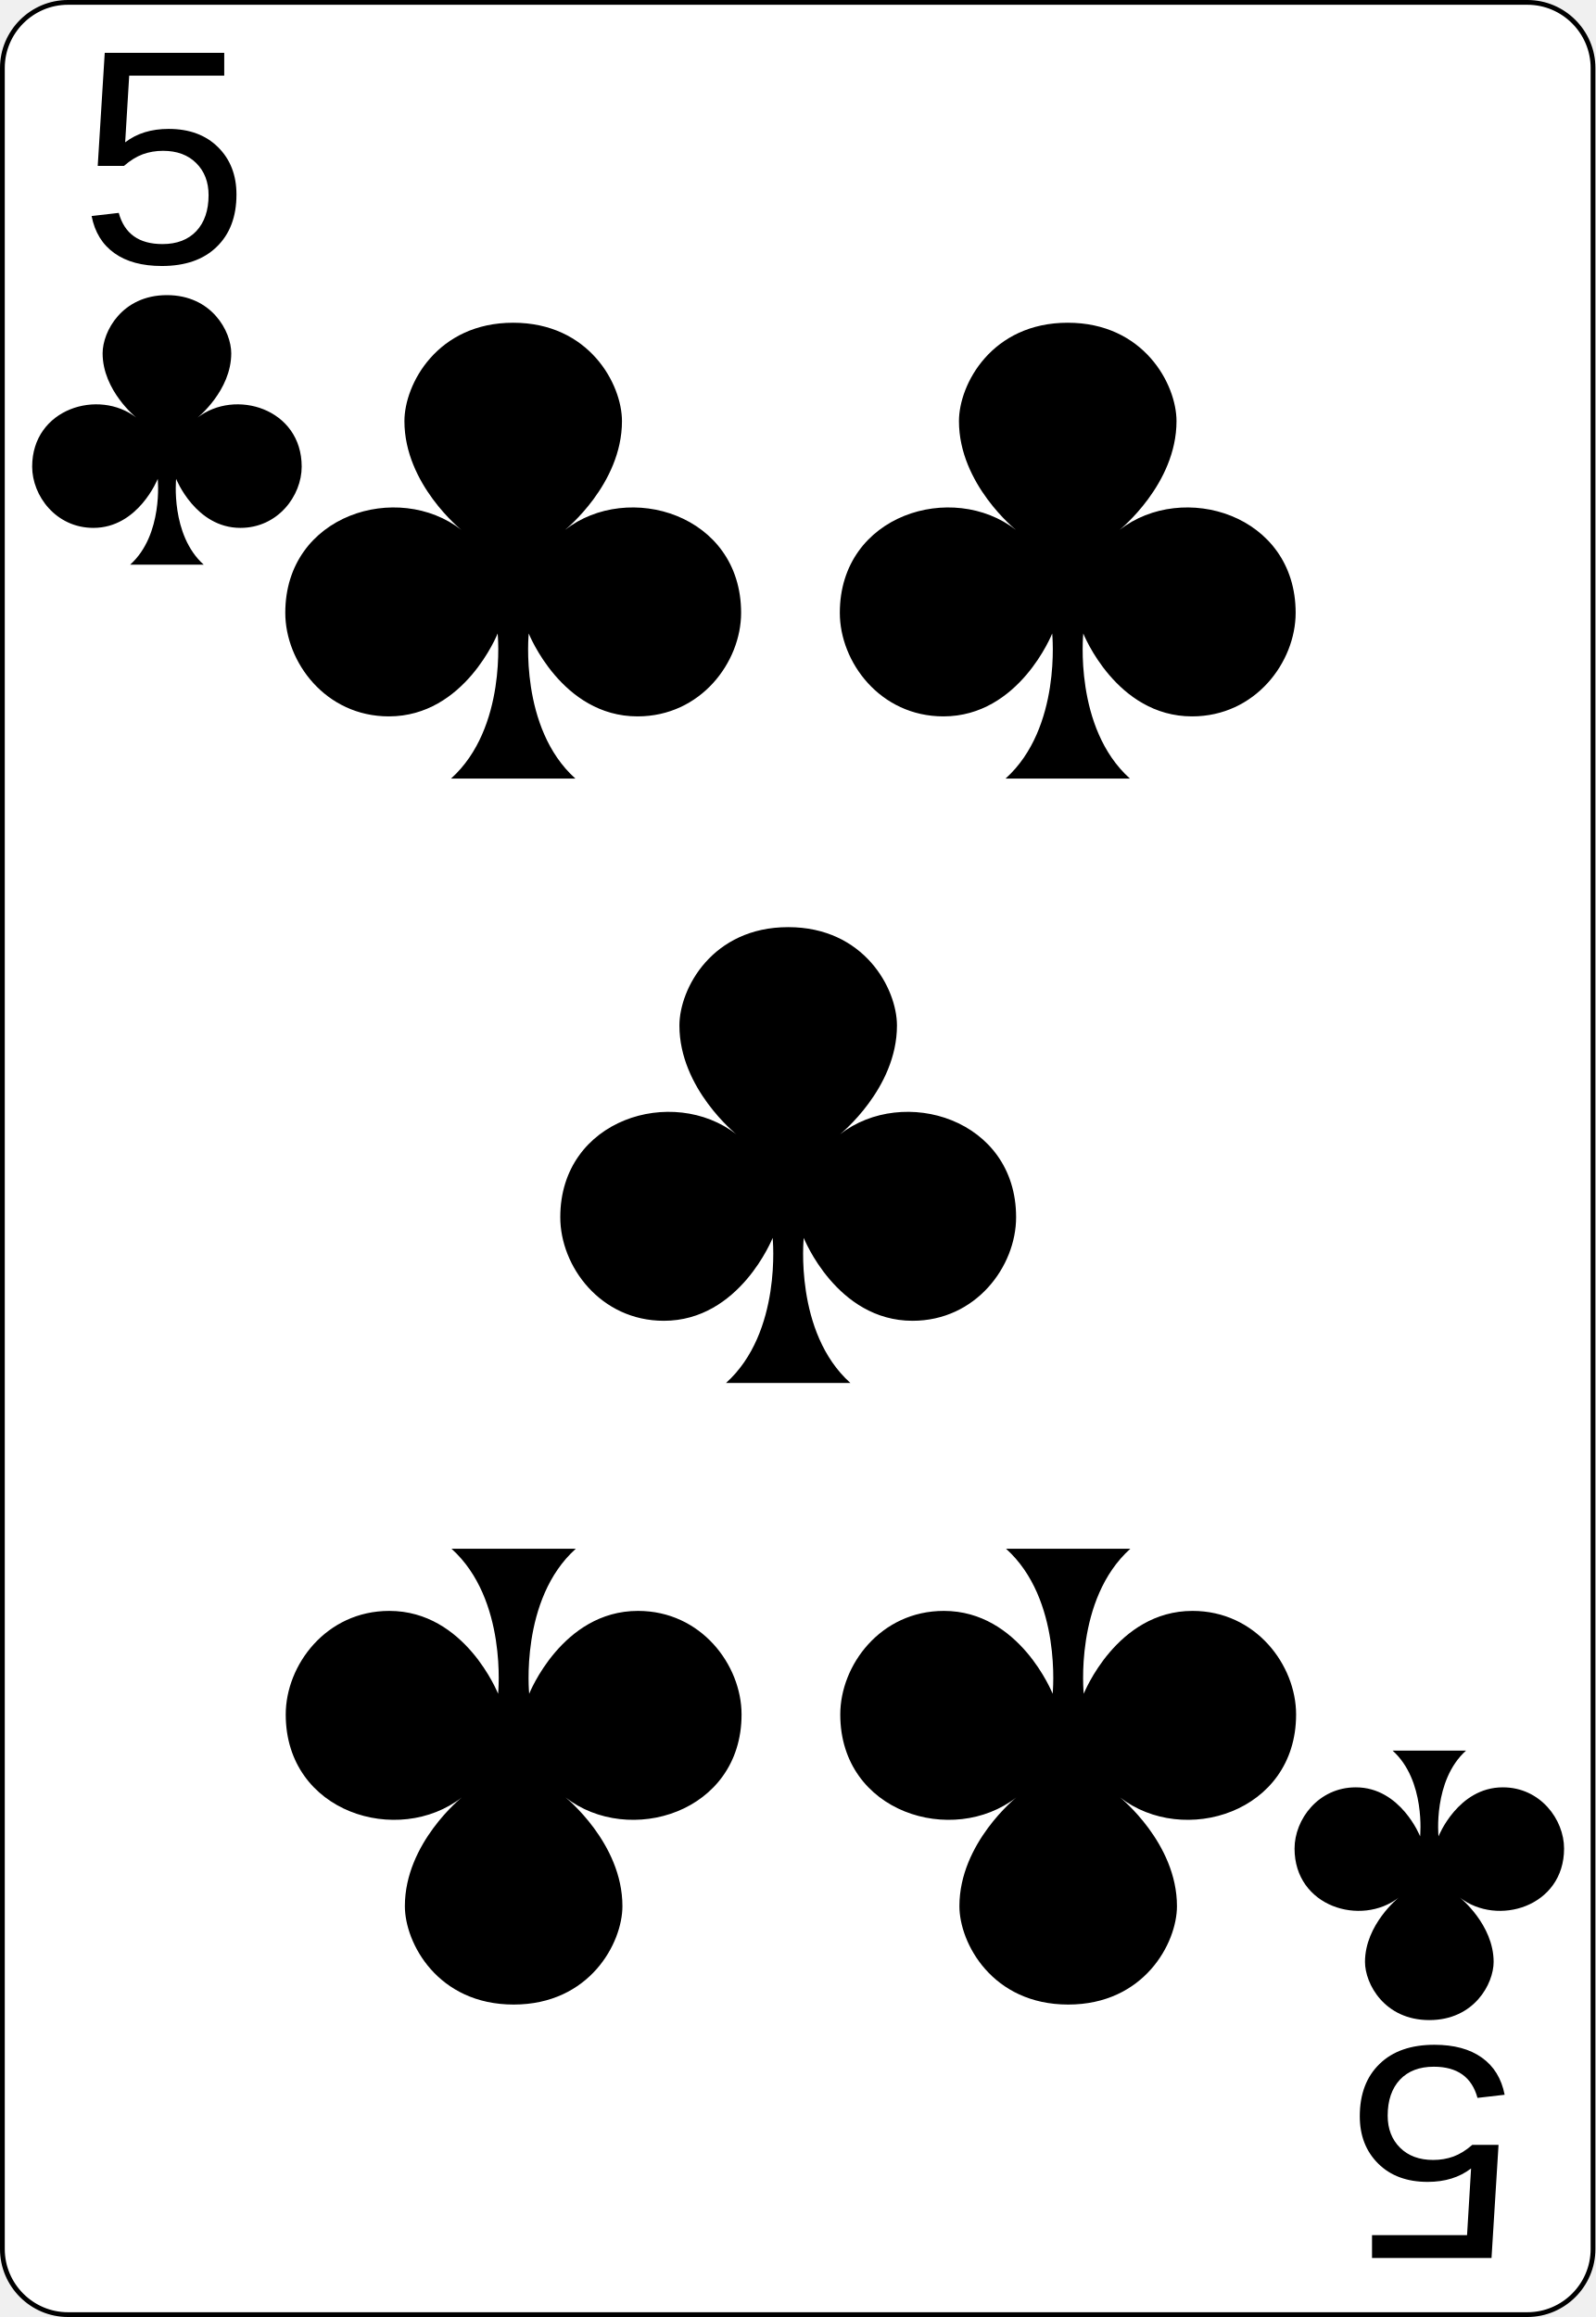
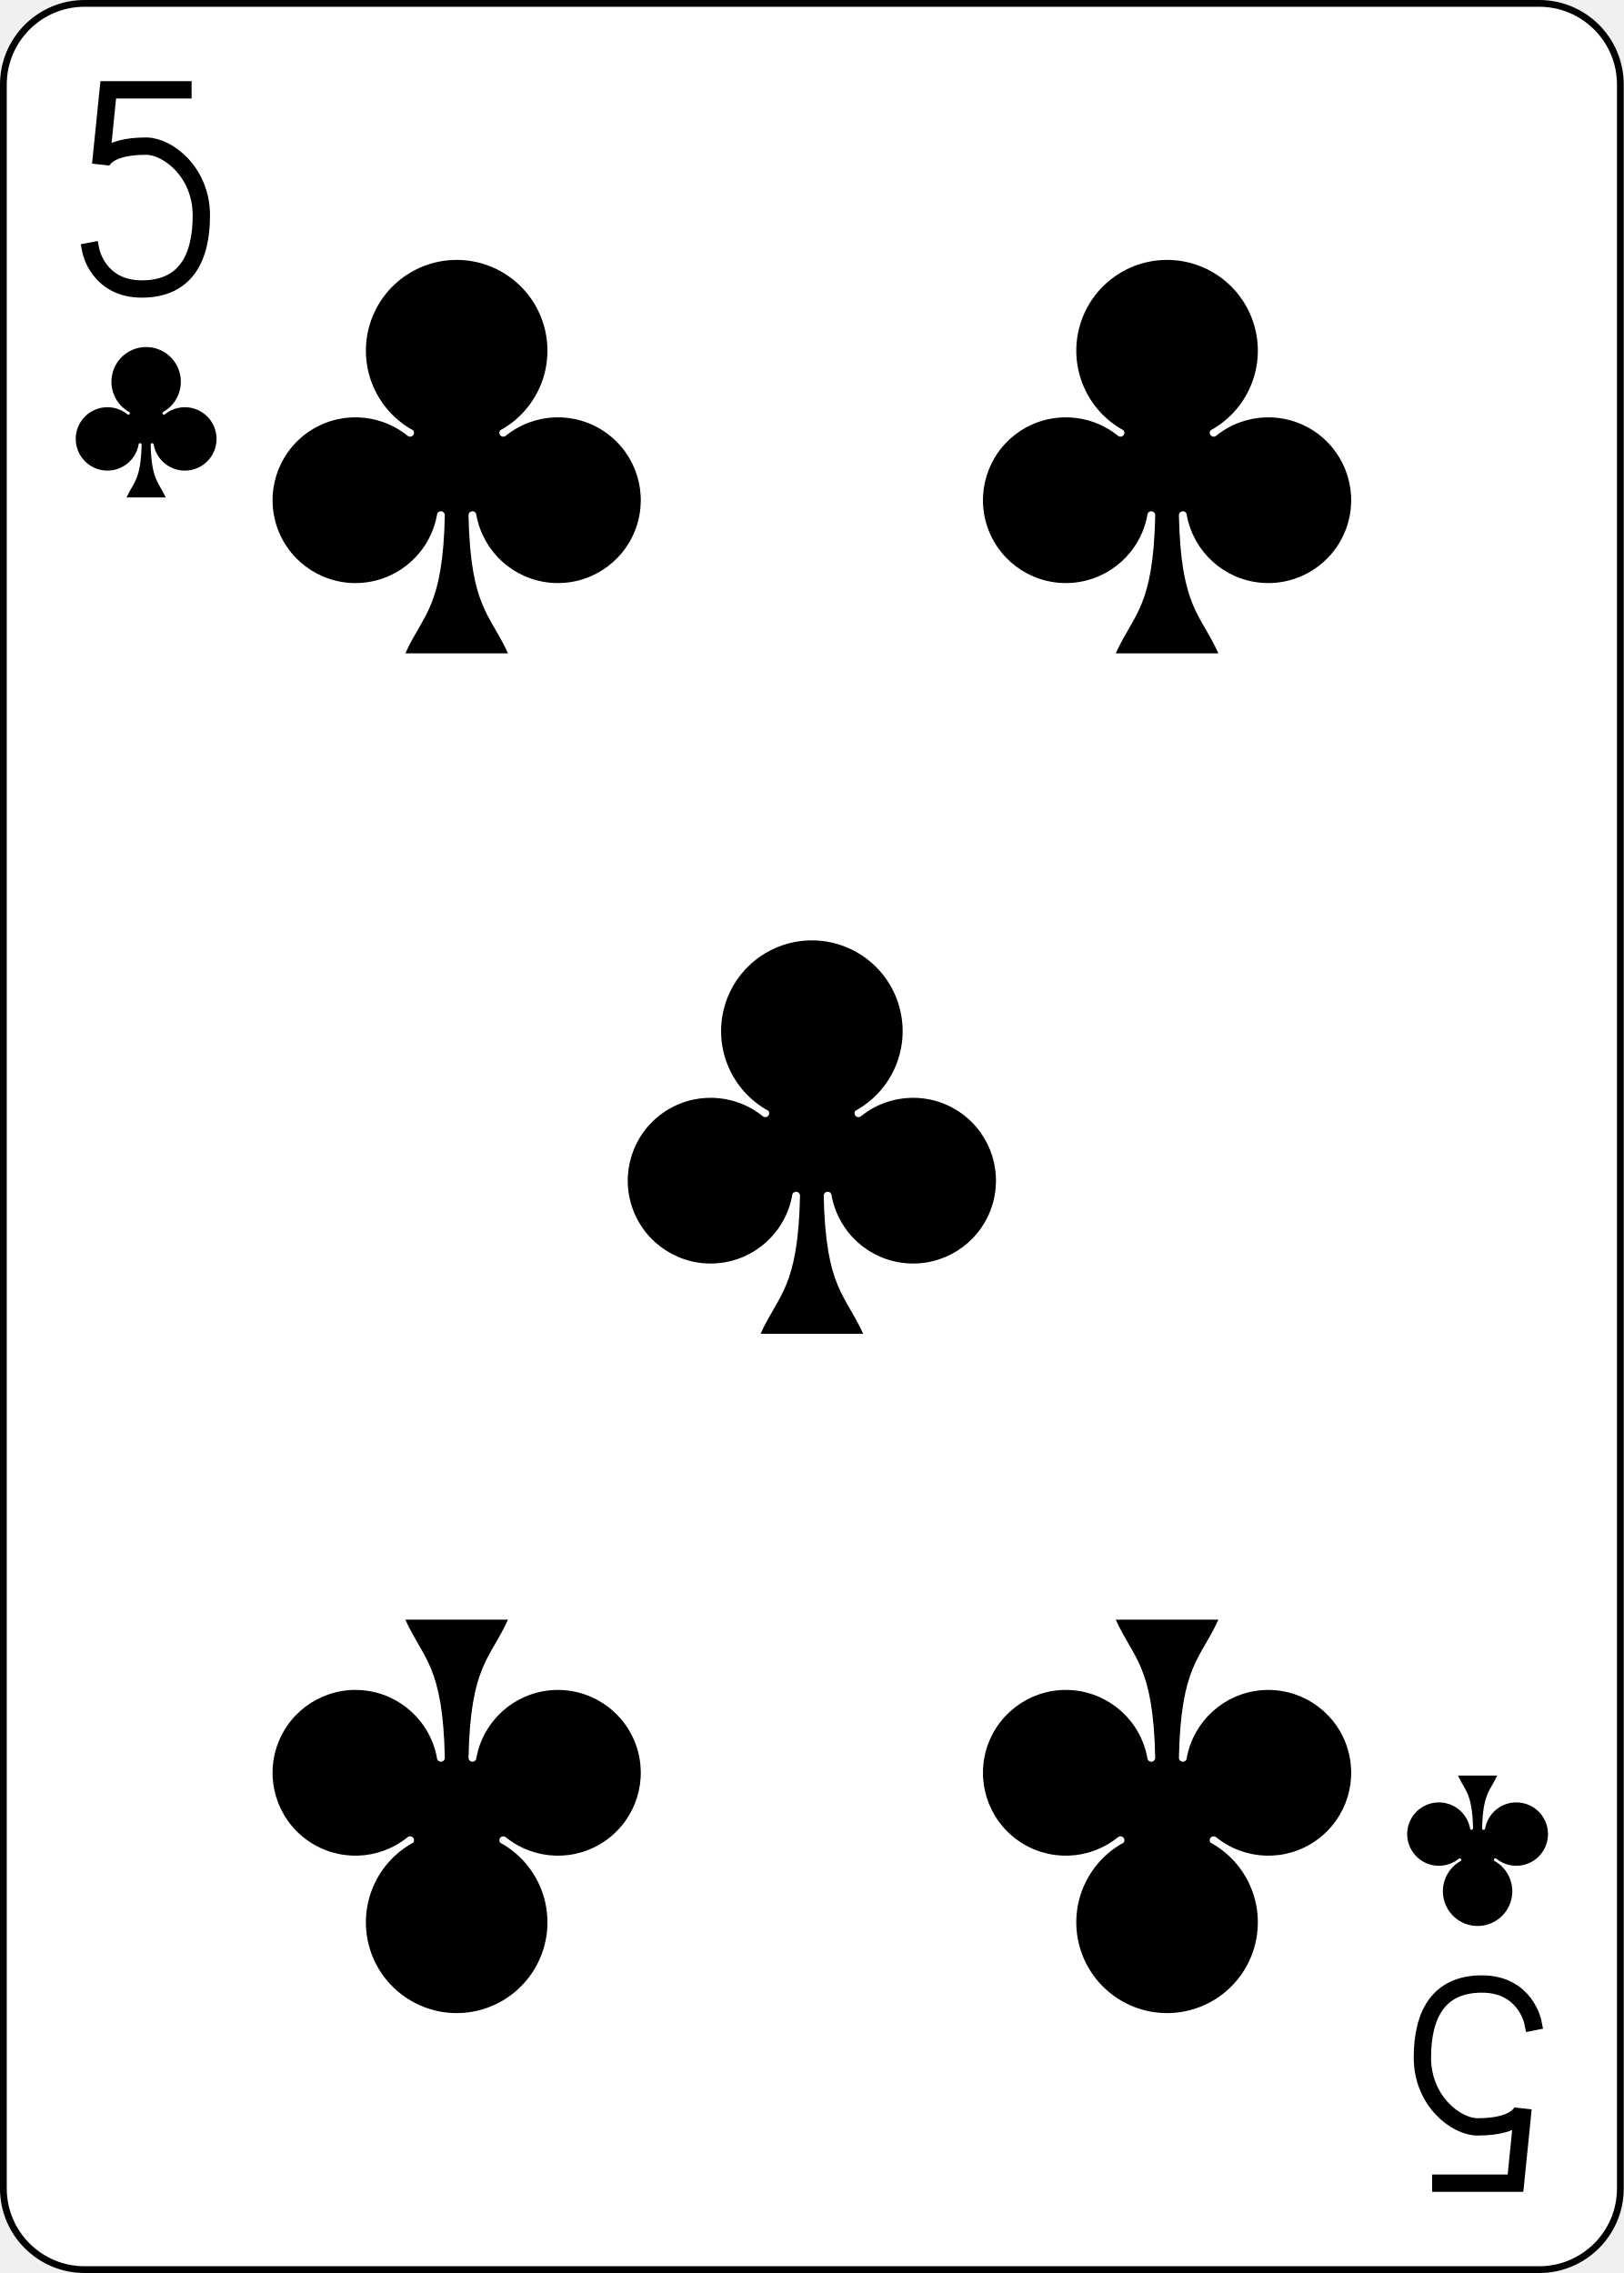
- <svg xmlns="http://www.w3.org/2000/svg" xmlns:xlink="http://www.w3.org/1999/xlink" width="167.087pt" height="242.667pt" viewBox="0 0 167.087 242.667" xml:space="preserve" id="svg2" version="1.1">
-   <defs id="defs41">
-     <radialGradient xlink:href="#linearGradient2984" id="radialGradient3760" cx="48.231" cy="18.138" fx="48.231" fy="18.138" r="9.5" gradientUnits="userSpaceOnUse" gradientTransform="matrix(-1.560526,0.01828294,-0.02684055,-2.290953,123.9838,58.80911)" />
-     <linearGradient id="linearGradient2984">
-       <stop style="stop-color:#000000;stop-opacity:1;" offset="0" id="stop2986" />
-       <stop style="stop-color:#000000;stop-opacity:0.656;" offset="1" id="stop2988" />
-     </linearGradient>
-     <radialGradient xlink:href="#linearGradient3784" id="radialGradient3792" cx="171.487" cy="511.223" fx="171.487" fy="511.223" r="81.903" gradientTransform="matrix(1.152989,-0.6739155,0.3948202,0.6754904,-233.6326,270.4008)" gradientUnits="userSpaceOnUse" />
-     <linearGradient id="linearGradient3784">
-       <stop style="stop-color:#ffffff;stop-opacity:0.534;" offset="0" id="stop3786" />
-       <stop style="stop-color:#000000;stop-opacity:0;" offset="1" id="stop3788" />
-     </linearGradient>
-     <radialGradient r="81.903" fy="511.223" fx="171.487" cy="511.223" cx="171.487" gradientTransform="matrix(1.152989,-0.6739155,0.3948202,0.6754904,-233.6326,270.4008)" gradientUnits="userSpaceOnUse" id="radialGradient3855" xlink:href="#linearGradient3784-4" />
-     <linearGradient id="linearGradient3784-4">
-       <stop style="stop-color:#ffffff;stop-opacity:0.519;" offset="0" id="stop3786-8" />
-       <stop style="stop-color:#000000;stop-opacity:0;" offset="1" id="stop3788-6" />
-     </linearGradient>
-     <radialGradient r="81.903" fy="461.841" fx="181.694" cy="461.841" cx="181.694" gradientTransform="matrix(1.152989,-0.6739155,0.3948202,0.6754904,-233.6326,270.4008)" gradientUnits="userSpaceOnUse" id="radialGradient3916" xlink:href="#linearGradient3784-3" />
-     <linearGradient id="linearGradient3784-3">
-       <stop style="stop-color:#ffffff;stop-opacity:0.702;" offset="0" id="stop3786-86" />
-       <stop style="stop-color:#000000;stop-opacity:0;" offset="1" id="stop3788-2" />
-     </linearGradient>
-   </defs>
-   <g id="Layer_x0020_1" style="fill-rule:nonzero;clip-rule:nonzero;stroke:#000000;stroke-miterlimit:4;">
-     <path style="fill:#FFFFFF;stroke-width:0.5;" d="M166.837,235.548c0,3.777-3.087,6.869-6.871,6.869H7.111c-3.775,0-6.861-3.092-6.861-6.869V7.12C0.25,3.343,3.336,0.25,7.111,0.25h152.855    c3.784,0,6.871,3.093,6.871,6.87v228.428z" id="path5" />
-     <g style="stroke:none;" id="g7">
-       <g id="g9">
- 				
- 			</g>
-     </g>
-     <g id="g15">
- 			
- 		</g>
-     <g id="g19">
- 			
- 		</g>
-     <g style="stroke:none;" id="g23">
-       <g id="g25">
- 				
- 			</g>
-     </g>
-     <g style="stroke:none;" id="g31">
-       <g id="g33">
- 				
- 			</g>
-     </g>
-   </g>
-   <text xml:space="preserve" style="font-size:32px;font-style:normal;font-weight:normal;line-height:125%;letter-spacing:0px;word-spacing:0px;fill:#000000;fill-opacity:1;stroke:none;font-family:Bitstream Vera Sans" x="8.311" y="27.548" id="text3788">
-     <tspan id="tspan3790" x="8.311" y="27.548" style="font-style:normal;font-variant:normal;font-weight:normal;font-stretch:normal;font-family:Arial;-inkscape-font-specification:Arial">5</tspan>
-   </text>
-   <g transform="matrix(1.485651,0,0,1.485651,-54.02466,10.01807)" id="layer1-1-4">
-     <path id="cl-9" d="m 50.291,22.698 c 0,0 2.375,-1.9 2.375,-4.534 0,-1.542 -1.369,-4.102 -4.534,-4.102 -3.165,0 -4.534,2.561 -4.534,4.102 0,2.634 2.375,4.534 2.375,4.534 -2.638,-2.055 -7.341,-0.652 -7.341,3.455 0,2.056 1.68,4.318 4.318,4.318 3.165,0 4.534,-3.455 4.534,-3.455 0,0 0.402,3.938 -1.943,6.046 h 5.182 c -2.345,-2.107 -1.943,-6.046 -1.943,-6.046 0,0 1.369,3.455 4.534,3.455 2.639,0 4.318,-2.263 4.318,-4.318 0,-4.107 -4.703,-5.51 -7.341,-3.455 z" style="fill:#000000" />
-   </g>
-   <text xml:space="preserve" style="font-size:32px;font-style:normal;font-weight:normal;line-height:125%;letter-spacing:0px;word-spacing:0px;fill:#000000;fill-opacity:1;stroke:none;font-family:Bitstream Vera Sans" x="-158.864" y="-214.467" id="text3788-8" transform="scale(-1,-1)">
-     <tspan id="tspan3790-7" x="-158.864" y="-214.467" style="font-style:normal;font-variant:normal;font-weight:normal;font-stretch:normal;font-family:Arial;-inkscape-font-specification:Arial">5</tspan>
-   </text>
-   <g transform="matrix(-1.485651,0,0,-1.485651,221.1992,232.4618)" id="layer1-1-4-1">
-     <path id="cl-9-7" d="m 50.291,22.698 c 0,0 2.375,-1.9 2.375,-4.534 0,-1.542 -1.369,-4.102 -4.534,-4.102 -3.165,0 -4.534,2.561 -4.534,4.102 0,2.634 2.375,4.534 2.375,4.534 -2.638,-2.055 -7.341,-0.652 -7.341,3.455 0,2.056 1.68,4.318 4.318,4.318 3.165,0 4.534,-3.455 4.534,-3.455 0,0 0.402,3.938 -1.943,6.046 h 5.182 c -2.345,-2.107 -1.943,-6.046 -1.943,-6.046 0,0 1.369,3.455 4.534,3.455 2.639,0 4.318,-2.263 4.318,-4.318 0,-4.107 -4.703,-5.51 -7.341,-3.455 z" style="fill:#000000" />
-   </g>
-   <g transform="matrix(2.512578,0,0,2.512578,-67.18839,-1.531116)" id="layer1-1-4-8">
-     <path id="cl-9-8" d="m 50.291,22.698 c 0,0 2.375,-1.9 2.375,-4.534 0,-1.542 -1.369,-4.102 -4.534,-4.102 -3.165,0 -4.534,2.561 -4.534,4.102 0,2.634 2.375,4.534 2.375,4.534 -2.638,-2.055 -7.341,-0.652 -7.341,3.455 0,2.056 1.68,4.318 4.318,4.318 3.165,0 4.534,-3.455 4.534,-3.455 0,0 0.402,3.938 -1.943,6.046 h 5.182 c -2.345,-2.107 -1.943,-6.046 -1.943,-6.046 0,0 1.369,3.455 4.534,3.455 2.639,0 4.318,-2.263 4.318,-4.318 0,-4.107 -4.703,-5.51 -7.341,-3.455 z" style="fill:#000000" />
-   </g>
-   <g transform="matrix(-2.512578,0,0,-2.512578,174.7295,245.2751)" id="layer1-1-4-8-0">
-     <path id="cl-9-8-6" d="m 50.291,22.698 c 0,0 2.375,-1.9 2.375,-4.534 0,-1.542 -1.369,-4.102 -4.534,-4.102 -3.165,0 -4.534,2.561 -4.534,4.102 0,2.634 2.375,4.534 2.375,4.534 -2.638,-2.055 -7.341,-0.652 -7.341,3.455 0,2.056 1.68,4.318 4.318,4.318 3.165,0 4.534,-3.455 4.534,-3.455 0,0 0.402,3.938 -1.943,6.046 h 5.182 c -2.345,-2.107 -1.943,-6.046 -1.943,-6.046 0,0 1.369,3.455 4.534,3.455 2.639,0 4.318,-2.263 4.318,-4.318 0,-4.107 -4.703,-5.51 -7.341,-3.455 z" style="fill:#000000" />
-   </g>
-   <g transform="matrix(2.512578,0,0,2.512578,-9.111586,-1.531113)" id="layer1-1-4-8-2">
-     <path id="cl-9-8-66" d="m 50.291,22.698 c 0,0 2.375,-1.9 2.375,-4.534 0,-1.542 -1.369,-4.102 -4.534,-4.102 -3.165,0 -4.534,2.561 -4.534,4.102 0,2.634 2.375,4.534 2.375,4.534 -2.638,-2.055 -7.341,-0.652 -7.341,3.455 0,2.056 1.68,4.318 4.318,4.318 3.165,0 4.534,-3.455 4.534,-3.455 0,0 0.402,3.938 -1.943,6.046 h 5.182 c -2.345,-2.107 -1.943,-6.046 -1.943,-6.046 0,0 1.369,3.455 4.534,3.455 2.639,0 4.318,-2.263 4.318,-4.318 0,-4.107 -4.703,-5.51 -7.341,-3.455 z" style="fill:#000000" />
-   </g>
-   <g transform="matrix(-2.512578,0,0,-2.512578,232.8063,245.2751)" id="layer1-1-4-8-0-4">
-     <path id="cl-9-8-6-9" d="m 50.291,22.698 c 0,0 2.375,-1.9 2.375,-4.534 0,-1.542 -1.369,-4.102 -4.534,-4.102 -3.165,0 -4.534,2.561 -4.534,4.102 0,2.634 2.375,4.534 2.375,4.534 -2.638,-2.055 -7.341,-0.652 -7.341,3.455 0,2.056 1.68,4.318 4.318,4.318 3.165,0 4.534,-3.455 4.534,-3.455 0,0 0.402,3.938 -1.943,6.046 h 5.182 c -2.345,-2.107 -1.943,-6.046 -1.943,-6.046 0,0 1.369,3.455 4.534,3.455 2.639,0 4.318,-2.263 4.318,-4.318 0,-4.107 -4.703,-5.51 -7.341,-3.455 z" style="fill:#000000" />
-   </g>
-   <g transform="matrix(2.512578,0,0,2.512578,-38.38839,61.76968)" id="layer1-1-4-8-2-6">
-     <path id="cl-9-8-0" d="m 50.291,22.698 c 0,0 2.375,-1.9 2.375,-4.534 0,-1.542 -1.369,-4.102 -4.534,-4.102 -3.165,0 -4.534,2.561 -4.534,4.102 0,2.634 2.375,4.534 2.375,4.534 -2.638,-2.055 -7.341,-0.652 -7.341,3.455 0,2.056 1.68,4.318 4.318,4.318 3.165,0 4.534,-3.455 4.534,-3.455 0,0 0.402,3.938 -1.943,6.046 h 5.182 c -2.345,-2.107 -1.943,-6.046 -1.943,-6.046 0,0 1.369,3.455 4.534,3.455 2.639,0 4.318,-2.263 4.318,-4.318 0,-4.107 -4.703,-5.51 -7.341,-3.455 z" style="fill:#000000" />
+ <svg xmlns="http://www.w3.org/2000/svg" xmlns:xlink="http://www.w3.org/1999/xlink" class="card" face="5C" height="3.5in" preserveAspectRatio="none" viewBox="-120 -168 240 336" width="2.5in">
+   <symbol id="SC5" viewBox="-600 -600 1200 1200" preserveAspectRatio="xMinYMid">
+     <path d="M30 150C35 385 85 400 130 500L-130 500C-85 400 -35 385 -30 150A10 10 0 0 0 -50 150A210 210 0 1 1 -124 -51A10 10 0 0 0 -110 -65A230 230 0 1 1 110 -65A10 10 0 0 0 124 -51A210 210 0 1 1 50 150A10 10 0 0 0 30 150Z" fill="black" />
+   </symbol>
+   <symbol id="VC5" viewBox="-500 -500 1000 1000" preserveAspectRatio="xMinYMid">
+     <path d="M170 -460L-175 -460L-210 -115C-210 -115 -200 -200 0 -200C100 -200 255 -80 255 120C255 320 180 460 -20 460C-220 460 -255 285 -255 285" stroke="black" stroke-width="80" stroke-linecap="square" stroke-miterlimit="1.5" fill="none" />
+   </symbol>
+   <rect width="239" height="335" x="-119.5" y="-167.5" rx="12" ry="12" fill="white" stroke="black" />
+   <use xlink:href="#VC5" height="32" x="-114.4" y="-156" />
+   <use xlink:href="#SC5" height="26.769" x="-111.784" y="-119" />
+   <use xlink:href="#SC5" height="70" x="-87.501" y="-135.588" />
+   <use xlink:href="#SC5" height="70" x="17.501" y="-135.588" />
+   <use xlink:href="#SC5" height="70" x="-35" y="-35" />
+   <g transform="rotate(180)">
+     <use xlink:href="#VC5" height="32" x="-114.4" y="-156" />
+     <use xlink:href="#SC5" height="26.769" x="-111.784" y="-119" />
+     <use xlink:href="#SC5" height="70" x="-87.501" y="-135.588" />
+     <use xlink:href="#SC5" height="70" x="17.501" y="-135.588" />
  </g>
</svg>
